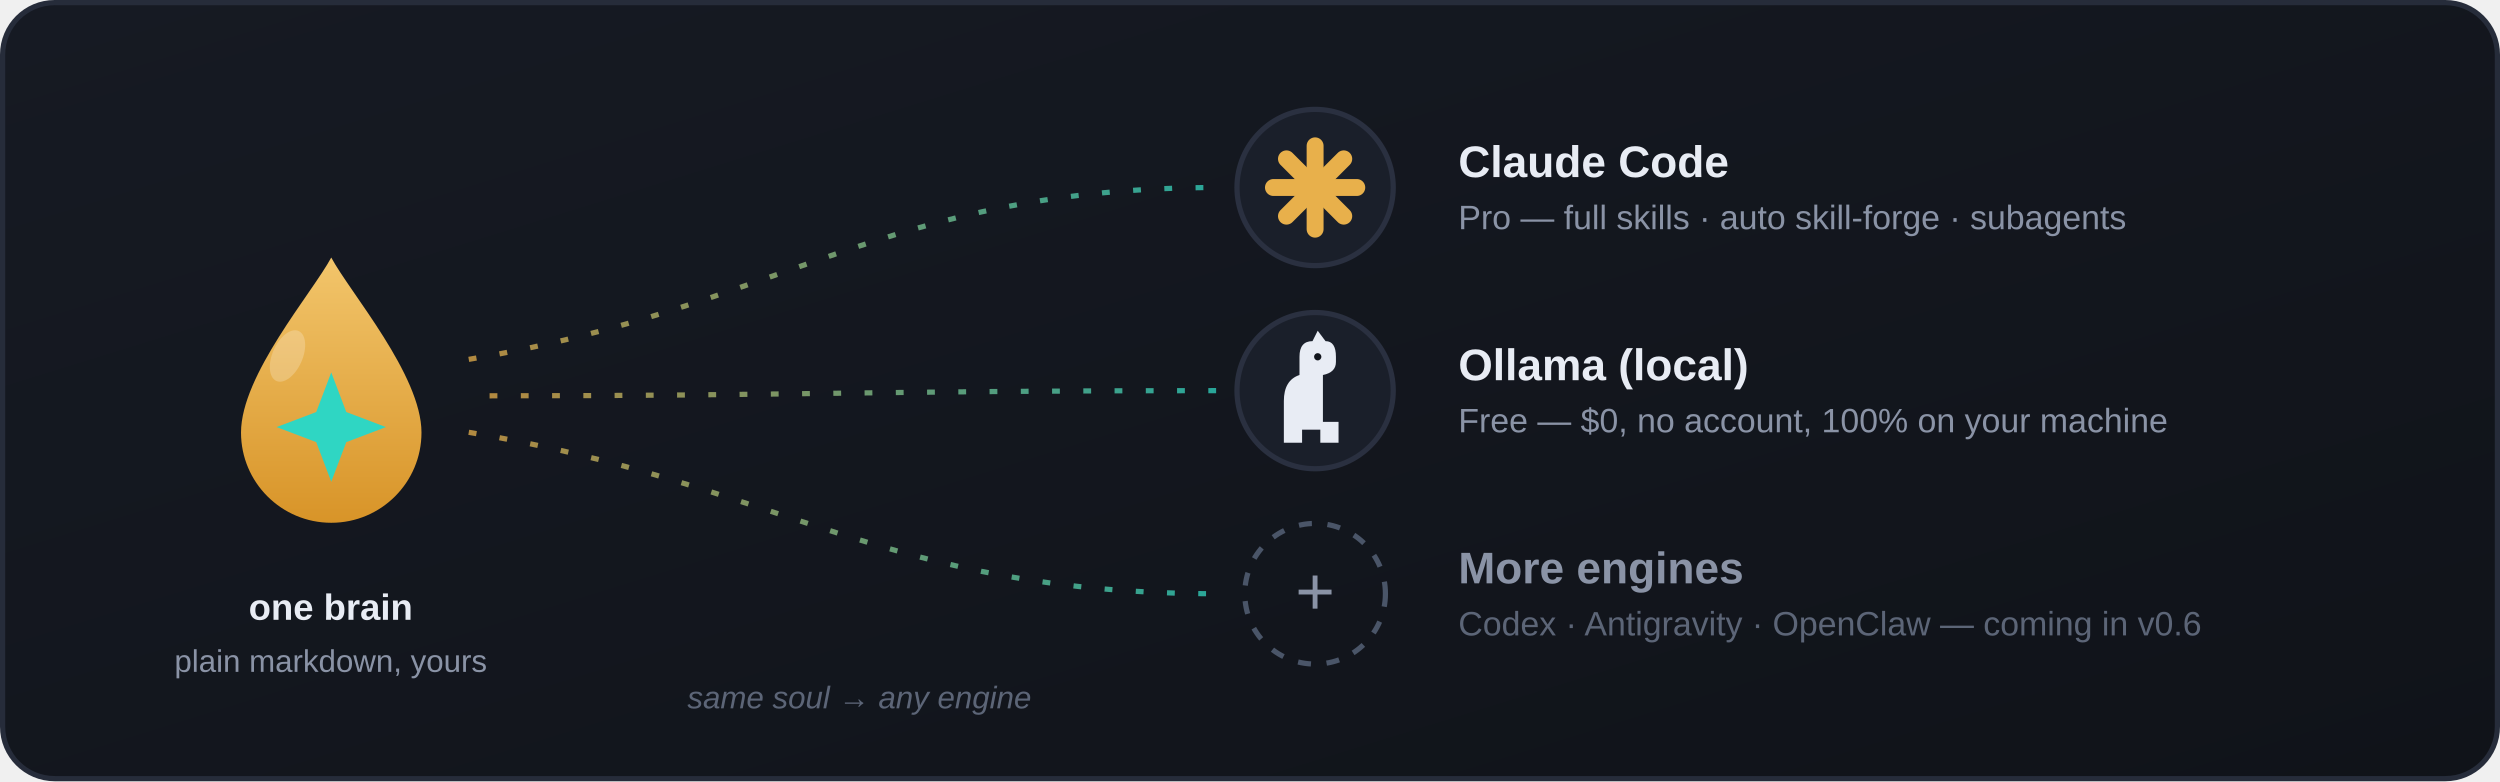
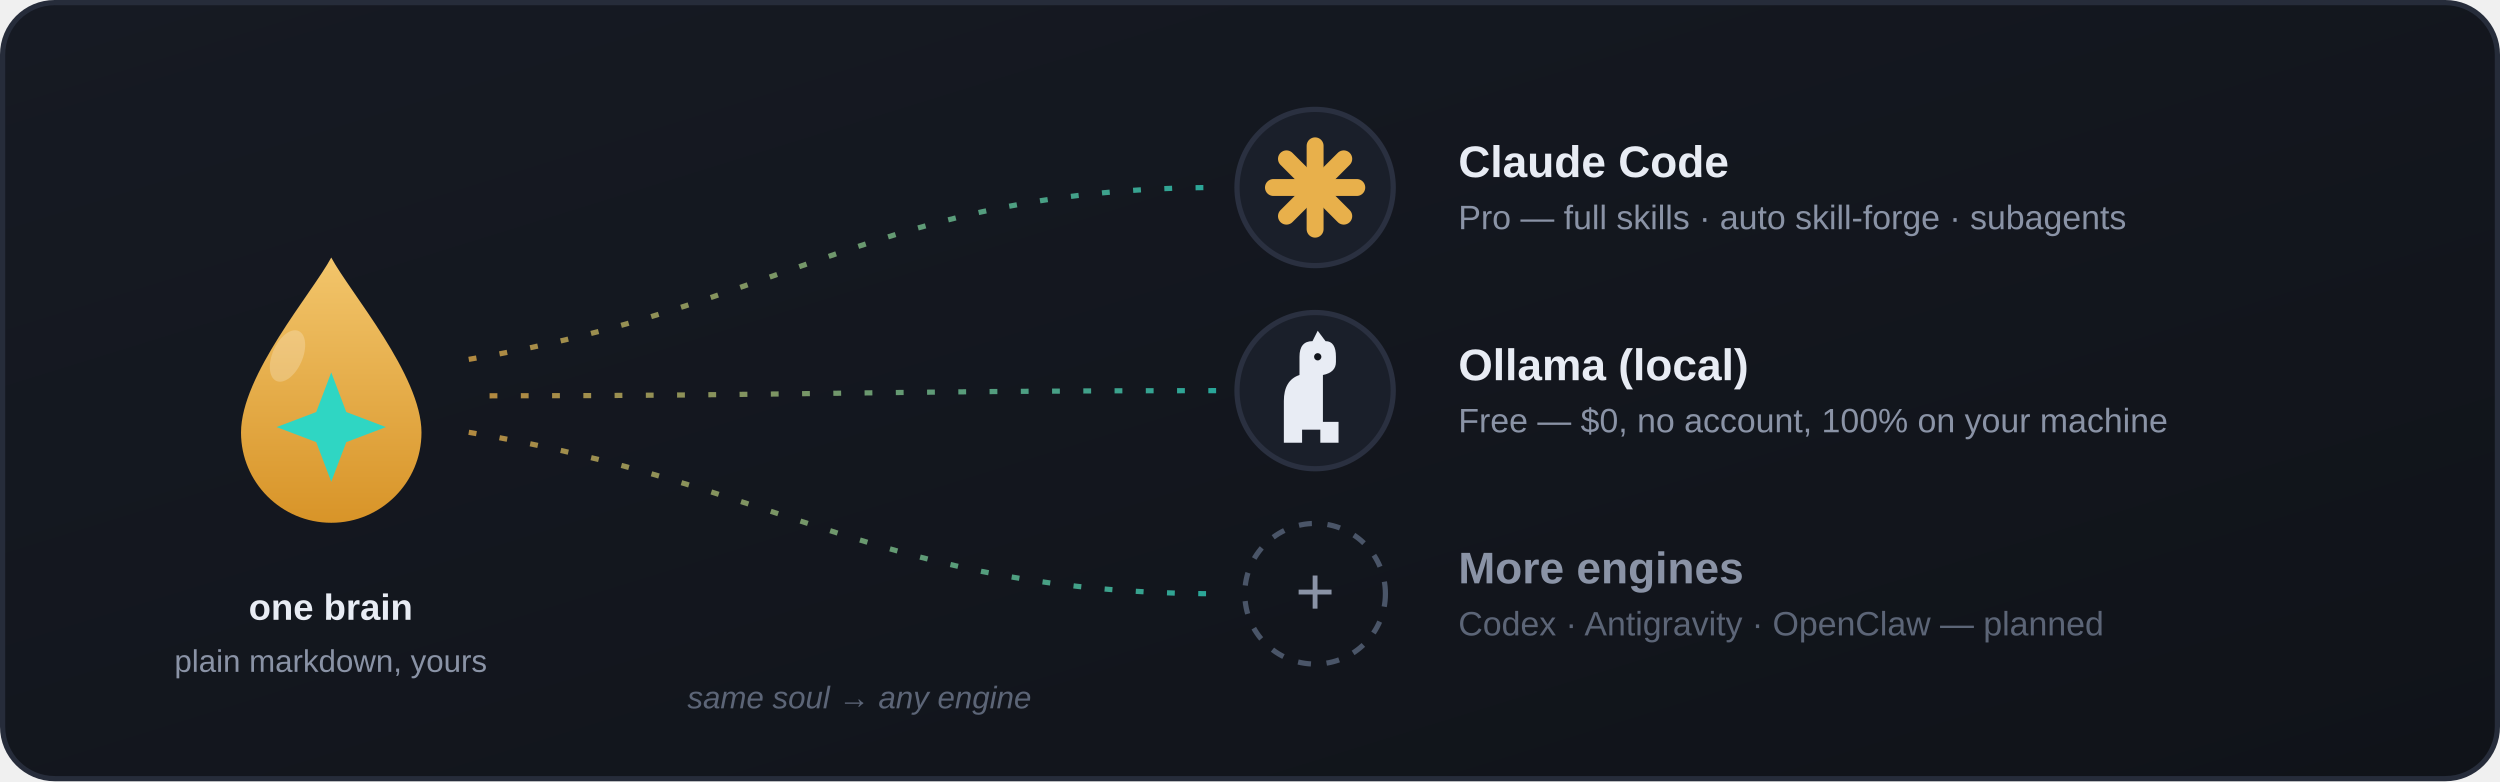
<svg xmlns="http://www.w3.org/2000/svg" viewBox="0 0 960 300" role="img" aria-label="One brain feeding many engines: Claude Code (Pro), Ollama (Free, local), and more engines coming">
  <style>
    text { font-family: 'Segoe UI', 'Helvetica Neue', Arial, sans-serif; }
    .flow { stroke-dasharray: 3 9; animation: flow 1.6s linear infinite; }
    @keyframes flow { to { stroke-dashoffset: -12; } }
  </style>
  <defs>
    <linearGradient id="e-tile" x1="0" y1="0" x2="1" y2="1">
      <stop offset="0" stop-color="#161A23" />
      <stop offset="1" stop-color="#101319" />
    </linearGradient>
    <linearGradient id="e-drop" x1="0" y1="0" x2="0" y2="1">
      <stop offset="0" stop-color="#F2C56B" />
      <stop offset="1" stop-color="#D89428" />
    </linearGradient>
    <linearGradient id="e-wire" x1="0" y1="0" x2="1" y2="0">
      <stop offset="0" stop-color="#E8B04B" />
      <stop offset="1" stop-color="#2FD6C3" />
    </linearGradient>
  </defs>
  <rect x="1" y="1" width="958" height="298" rx="20" fill="url(#e-tile)" stroke="#262C3A" stroke-width="2" />
  <g transform="translate(60,80) scale(1.05)">
    <path d="M64 18 C57 31 31 61 31 82 a33 33 0 0 0 66 0 C97 61 71 31 64 18 Z" fill="url(#e-drop)" />
    <ellipse cx="48" cy="54" rx="5.5" ry="10" fill="#FFFFFF" opacity="0.22" transform="rotate(24 48 54)" />
    <path d="M64 60 L69.5 74.5 L84 80 L69.5 85.5 L64 100 L58.5 85.5 L44 80 L58.5 74.5 Z" fill="#2FD6C3" />
  </g>
  <text x="127" y="238" text-anchor="middle" font-size="14" font-weight="600" fill="#E8ECF4">one brain</text>
  <text x="127" y="258" text-anchor="middle" font-size="12" fill="#8A93A6">plain markdown, yours</text>
  <path class="flow" d="M180 138 C 300 118 340 72 468 72" fill="none" stroke="url(#e-wire)" stroke-width="2" opacity="0.75" />
  <path class="flow" d="M188 152 C 300 152 340 150 468 150" fill="none" stroke="url(#e-wire)" stroke-width="2" opacity="0.75" />
  <path class="flow" d="M180 166 C 300 186 340 228 468 228" fill="none" stroke="url(#e-wire)" stroke-width="2" opacity="0.75" />
  <circle cx="505" cy="72" r="30" fill="#1A1F2A" stroke="#2A3040" stroke-width="2" />
  <g stroke="#E8B04B" stroke-width="6.5" stroke-linecap="round">
    <line x1="505" y1="56" x2="505" y2="88" />
    <line x1="489" y1="72" x2="521" y2="72" />
    <line x1="494" y1="61" x2="516" y2="83" />
    <line x1="516" y1="61" x2="494" y2="83" />
  </g>
  <text x="560" y="68" font-size="17" font-weight="700" fill="#E8ECF4">Claude Code</text>
  <text x="560" y="88" font-size="13" fill="#8A93A6">Pro — full skills · auto skill-forge · subagents</text>
  <circle cx="505" cy="150" r="30" fill="#1A1F2A" stroke="#2A3040" stroke-width="2" />
  <g transform="translate(505,150)">
    <path d="M-12 20 L-12 4 Q-12 -4 -6 -6 L-6 -13 Q-6 -19 -1 -19 L1 -23 L4 -19 Q8 -19 8 -13 L8 -11 Q8 -7 3 -6 L3 12 L9 12 L9 20 L2 20 L2 15 L-5 15 L-5 20 Z" fill="#E8ECF4" />
    <circle cx="1" cy="-13" r="1.4" fill="#12151C" />
  </g>
  <text x="560" y="146" font-size="17" font-weight="700" fill="#E8ECF4">Ollama (local)</text>
  <text x="560" y="166" font-size="13" fill="#8A93A6">Free — $0, no account, 100% on your machine</text>
  <circle cx="505" cy="228" r="27" fill="none" stroke="#4A5568" stroke-width="2" stroke-dasharray="5 6" />
  <text x="505" y="236" text-anchor="middle" font-size="26" fill="#8A93A6">+</text>
  <text x="560" y="224" font-size="17" font-weight="700" fill="#8A93A6">More engines</text>
-   <text x="560" y="244" font-size="13" fill="#5C6577">Codex · Antigravity · OpenClaw — coming in v0.6</text>
+   <text x="560" y="244" font-size="13" fill="#5C6577">Codex · Antigravity · OpenClaw — planned</text>
  <text x="330" y="272" text-anchor="middle" font-size="12" font-style="italic" fill="#5C6577">same soul → any engine</text>
</svg>
